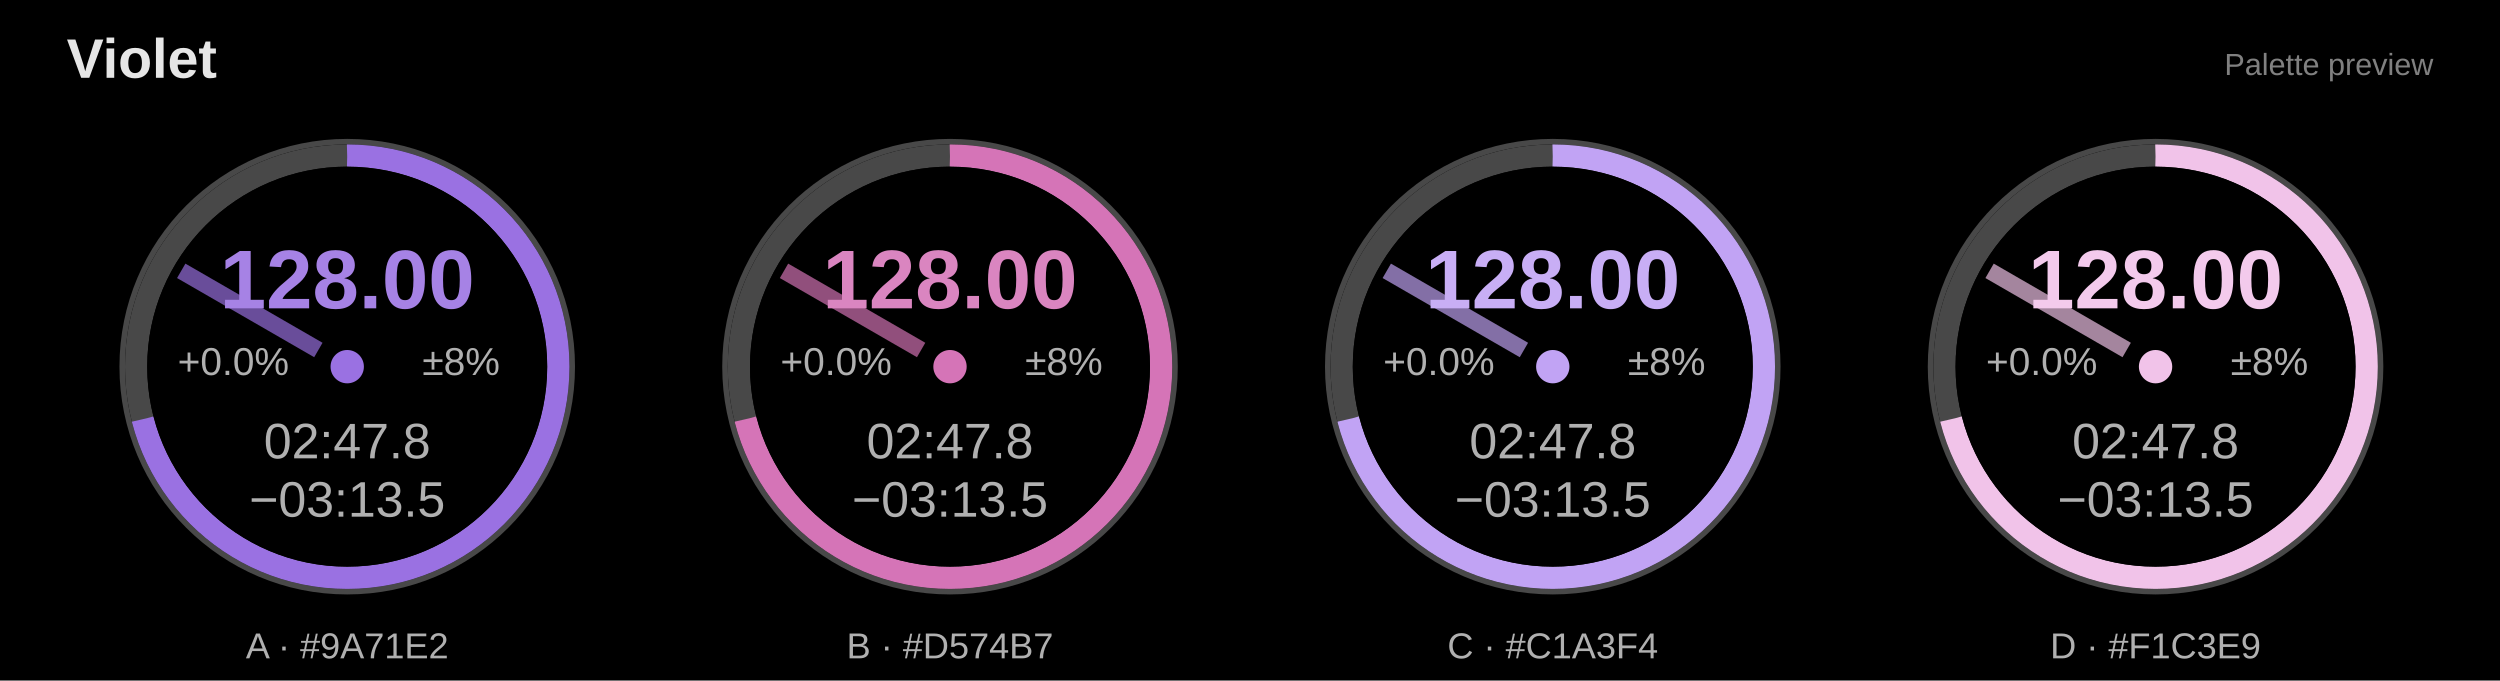
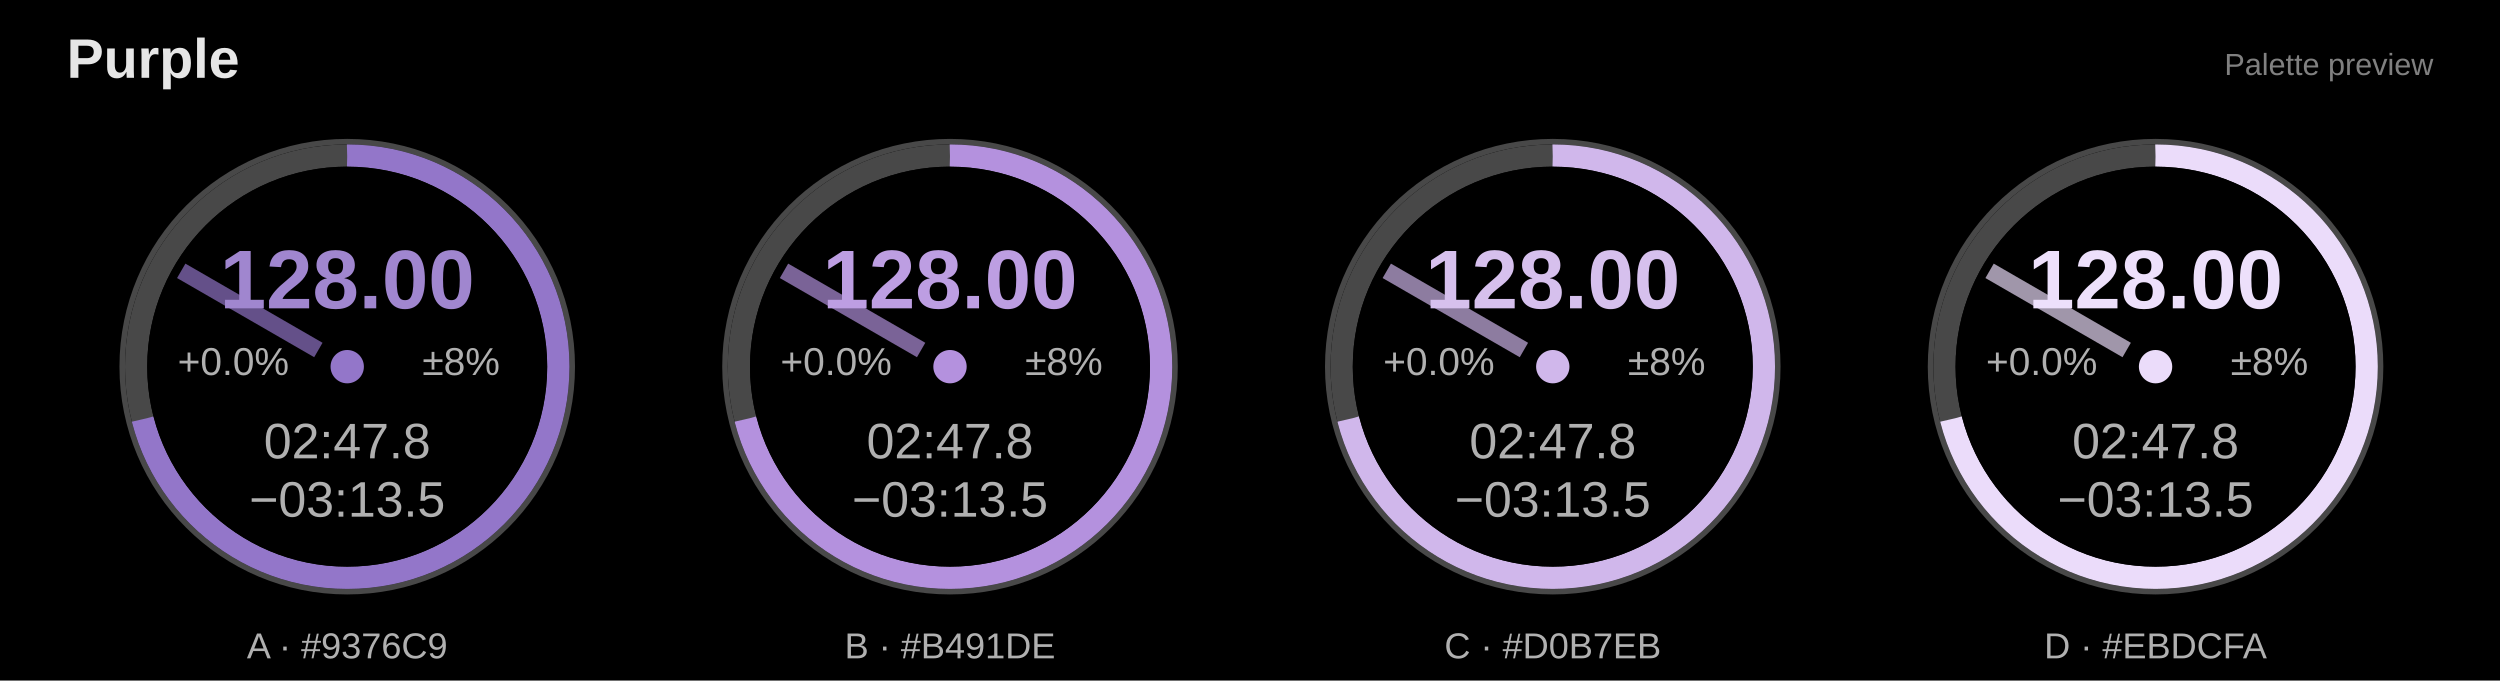
<svg xmlns="http://www.w3.org/2000/svg" width="900" height="245" viewBox="0 0 900 245" role="img" aria-labelledby="title desc">
  <style>text{font-family:Arial,Helvetica,sans-serif;font-variant-numeric:tabular-nums}</style>
  <rect width="900" height="245" fill="#000000" />
  <g transform="translate(0,0)">
-     <text x="24" y="28" fill="#E6E6E6" font-size="20" text-anchor="start" font-weight="600">Violet</text>
+     <text x="24" y="28" fill="#E6E6E6" font-size="20" text-anchor="start" font-weight="600">Purple</text>
    <text x="876" y="27" fill="#808080" font-size="11" text-anchor="end" font-weight="400">Palette preview</text>
    <g transform="translate(43,50)">
      <circle cx="82" cy="82" r="81" fill="#000000" stroke="#484848" stroke-width="2" />
      <circle cx="82" cy="82" r="76" fill="none" stroke="#484848" stroke-width="8" />
-       <circle cx="82" cy="82" r="76" fill="none" stroke="#9A71E2" stroke-width="8" stroke-dasharray="339.041 138.481" transform="rotate(-90 82 82)" />
+       <circle cx="82" cy="82" r="76" fill="none" stroke="#9376C9" stroke-width="8" stroke-dasharray="339.041 138.481" transform="rotate(-90 82 82)" />
      <circle cx="82" cy="82" r="71.5" fill="#000000" stroke="#000000" />
-       <rect x="79" y="13" width="6" height="57" fill="#694D9A" transform="rotate(-60 82 82)" />
-       <circle cx="82" cy="82" r="6" fill="#9A71E2" />
-       <text x="82" y="61" fill="#A682E5" font-size="30" text-anchor="middle" font-weight="700">128.00</text>
+       <rect x="79" y="13" width="6" height="57" fill="#645089" transform="rotate(-60 82 82)" />
+       <circle cx="82" cy="82" r="6" fill="#9376C9" />
+       <text x="82" y="61" fill="#A086CF" font-size="30" text-anchor="middle" font-weight="700">128.00</text>
      <text x="41" y="85" fill="#B0B0B0" font-size="14" text-anchor="middle" font-weight="400">+0.0%</text>
      <text x="123" y="85" fill="#B0B0B0" font-size="14" text-anchor="middle" font-weight="400">±8%</text>
      <text x="82" y="115" fill="#B0B0B0" font-size="18" text-anchor="middle" font-weight="400">02:47.8</text>
      <text x="82" y="136" fill="#B0B0B0" font-size="18" text-anchor="middle" font-weight="400">−03:13.5</text>
-       <text x="82" y="187" fill="#B0B0B0" font-size="13" text-anchor="middle" font-weight="400">A  ·  #9A71E2</text>
+       <text x="82" y="187" fill="#B0B0B0" font-size="13" text-anchor="middle" font-weight="400">A  ·  #9376C9</text>
    </g>
    <g transform="translate(260,50)">
      <circle cx="82" cy="82" r="81" fill="#000000" stroke="#484848" stroke-width="2" />
      <circle cx="82" cy="82" r="76" fill="none" stroke="#484848" stroke-width="8" />
-       <circle cx="82" cy="82" r="76" fill="none" stroke="#D574B7" stroke-width="8" stroke-dasharray="339.041 138.481" transform="rotate(-90 82 82)" />
+       <circle cx="82" cy="82" r="76" fill="none" stroke="#B491DE" stroke-width="8" stroke-dasharray="339.041 138.481" transform="rotate(-90 82 82)" />
      <circle cx="82" cy="82" r="71.5" fill="#000000" stroke="#000000" />
-       <rect x="79" y="13" width="6" height="57" fill="#914F7C" transform="rotate(-60 82 82)" />
-       <circle cx="82" cy="82" r="6" fill="#D574B7" />
-       <text x="82" y="61" fill="#DA85C0" font-size="30" text-anchor="middle" font-weight="700">128.00</text>
+       <rect x="79" y="13" width="6" height="57" fill="#7A6397" transform="rotate(-60 82 82)" />
+       <circle cx="82" cy="82" r="6" fill="#B491DE" />
+       <text x="82" y="61" fill="#BD9EE2" font-size="30" text-anchor="middle" font-weight="700">128.00</text>
      <text x="41" y="85" fill="#B0B0B0" font-size="14" text-anchor="middle" font-weight="400">+0.0%</text>
      <text x="123" y="85" fill="#B0B0B0" font-size="14" text-anchor="middle" font-weight="400">±8%</text>
      <text x="82" y="115" fill="#B0B0B0" font-size="18" text-anchor="middle" font-weight="400">02:47.8</text>
      <text x="82" y="136" fill="#B0B0B0" font-size="18" text-anchor="middle" font-weight="400">−03:13.5</text>
-       <text x="82" y="187" fill="#B0B0B0" font-size="13" text-anchor="middle" font-weight="400">B  ·  #D574B7</text>
+       <text x="82" y="187" fill="#B0B0B0" font-size="13" text-anchor="middle" font-weight="400">B  ·  #B491DE</text>
    </g>
    <g transform="translate(477,50)">
      <circle cx="82" cy="82" r="81" fill="#000000" stroke="#484848" stroke-width="2" />
      <circle cx="82" cy="82" r="76" fill="none" stroke="#484848" stroke-width="8" />
-       <circle cx="82" cy="82" r="76" fill="none" stroke="#C1A3F4" stroke-width="8" stroke-dasharray="339.041 138.481" transform="rotate(-90 82 82)" />
+       <circle cx="82" cy="82" r="76" fill="none" stroke="#D0B7EB" stroke-width="8" stroke-dasharray="339.041 138.481" transform="rotate(-90 82 82)" />
      <circle cx="82" cy="82" r="71.5" fill="#000000" stroke="#000000" />
-       <rect x="79" y="13" width="6" height="57" fill="#836FA6" transform="rotate(-60 82 82)" />
-       <circle cx="82" cy="82" r="6" fill="#C1A3F4" />
-       <text x="82" y="61" fill="#C8AEF5" font-size="30" text-anchor="middle" font-weight="700">128.00</text>
+       <rect x="79" y="13" width="6" height="57" fill="#8D7CA0" transform="rotate(-60 82 82)" />
+       <circle cx="82" cy="82" r="6" fill="#D0B7EB" />
+       <text x="82" y="61" fill="#D6C0ED" font-size="30" text-anchor="middle" font-weight="700">128.00</text>
      <text x="41" y="85" fill="#B0B0B0" font-size="14" text-anchor="middle" font-weight="400">+0.0%</text>
      <text x="123" y="85" fill="#B0B0B0" font-size="14" text-anchor="middle" font-weight="400">±8%</text>
      <text x="82" y="115" fill="#B0B0B0" font-size="18" text-anchor="middle" font-weight="400">02:47.8</text>
      <text x="82" y="136" fill="#B0B0B0" font-size="18" text-anchor="middle" font-weight="400">−03:13.5</text>
-       <text x="82" y="187" fill="#B0B0B0" font-size="13" text-anchor="middle" font-weight="400">C  ·  #C1A3F4</text>
+       <text x="82" y="187" fill="#B0B0B0" font-size="13" text-anchor="middle" font-weight="400">C  ·  #D0B7EB</text>
    </g>
    <g transform="translate(694,50)">
      <circle cx="82" cy="82" r="81" fill="#000000" stroke="#484848" stroke-width="2" />
      <circle cx="82" cy="82" r="76" fill="none" stroke="#484848" stroke-width="8" />
-       <circle cx="82" cy="82" r="76" fill="none" stroke="#F1C3E9" stroke-width="8" stroke-dasharray="339.041 138.481" transform="rotate(-90 82 82)" />
+       <circle cx="82" cy="82" r="76" fill="none" stroke="#EBDCFA" stroke-width="8" stroke-dasharray="339.041 138.481" transform="rotate(-90 82 82)" />
      <circle cx="82" cy="82" r="71.5" fill="#000000" stroke="#000000" />
-       <rect x="79" y="13" width="6" height="57" fill="#A4859E" transform="rotate(-60 82 82)" />
-       <circle cx="82" cy="82" r="6" fill="#F1C3E9" />
-       <text x="82" y="61" fill="#F3CAEC" font-size="30" text-anchor="middle" font-weight="700">128.00</text>
+       <rect x="79" y="13" width="6" height="57" fill="#A096AA" transform="rotate(-60 82 82)" />
+       <circle cx="82" cy="82" r="6" fill="#EBDCFA" />
+       <text x="82" y="61" fill="#EDE0FB" font-size="30" text-anchor="middle" font-weight="700">128.00</text>
      <text x="41" y="85" fill="#B0B0B0" font-size="14" text-anchor="middle" font-weight="400">+0.0%</text>
      <text x="123" y="85" fill="#B0B0B0" font-size="14" text-anchor="middle" font-weight="400">±8%</text>
      <text x="82" y="115" fill="#B0B0B0" font-size="18" text-anchor="middle" font-weight="400">02:47.8</text>
      <text x="82" y="136" fill="#B0B0B0" font-size="18" text-anchor="middle" font-weight="400">−03:13.5</text>
-       <text x="82" y="187" fill="#B0B0B0" font-size="13" text-anchor="middle" font-weight="400">D  ·  #F1C3E9</text>
+       <text x="82" y="187" fill="#B0B0B0" font-size="13" text-anchor="middle" font-weight="400">D  ·  #EBDCFA</text>
    </g>
  </g>
</svg>
